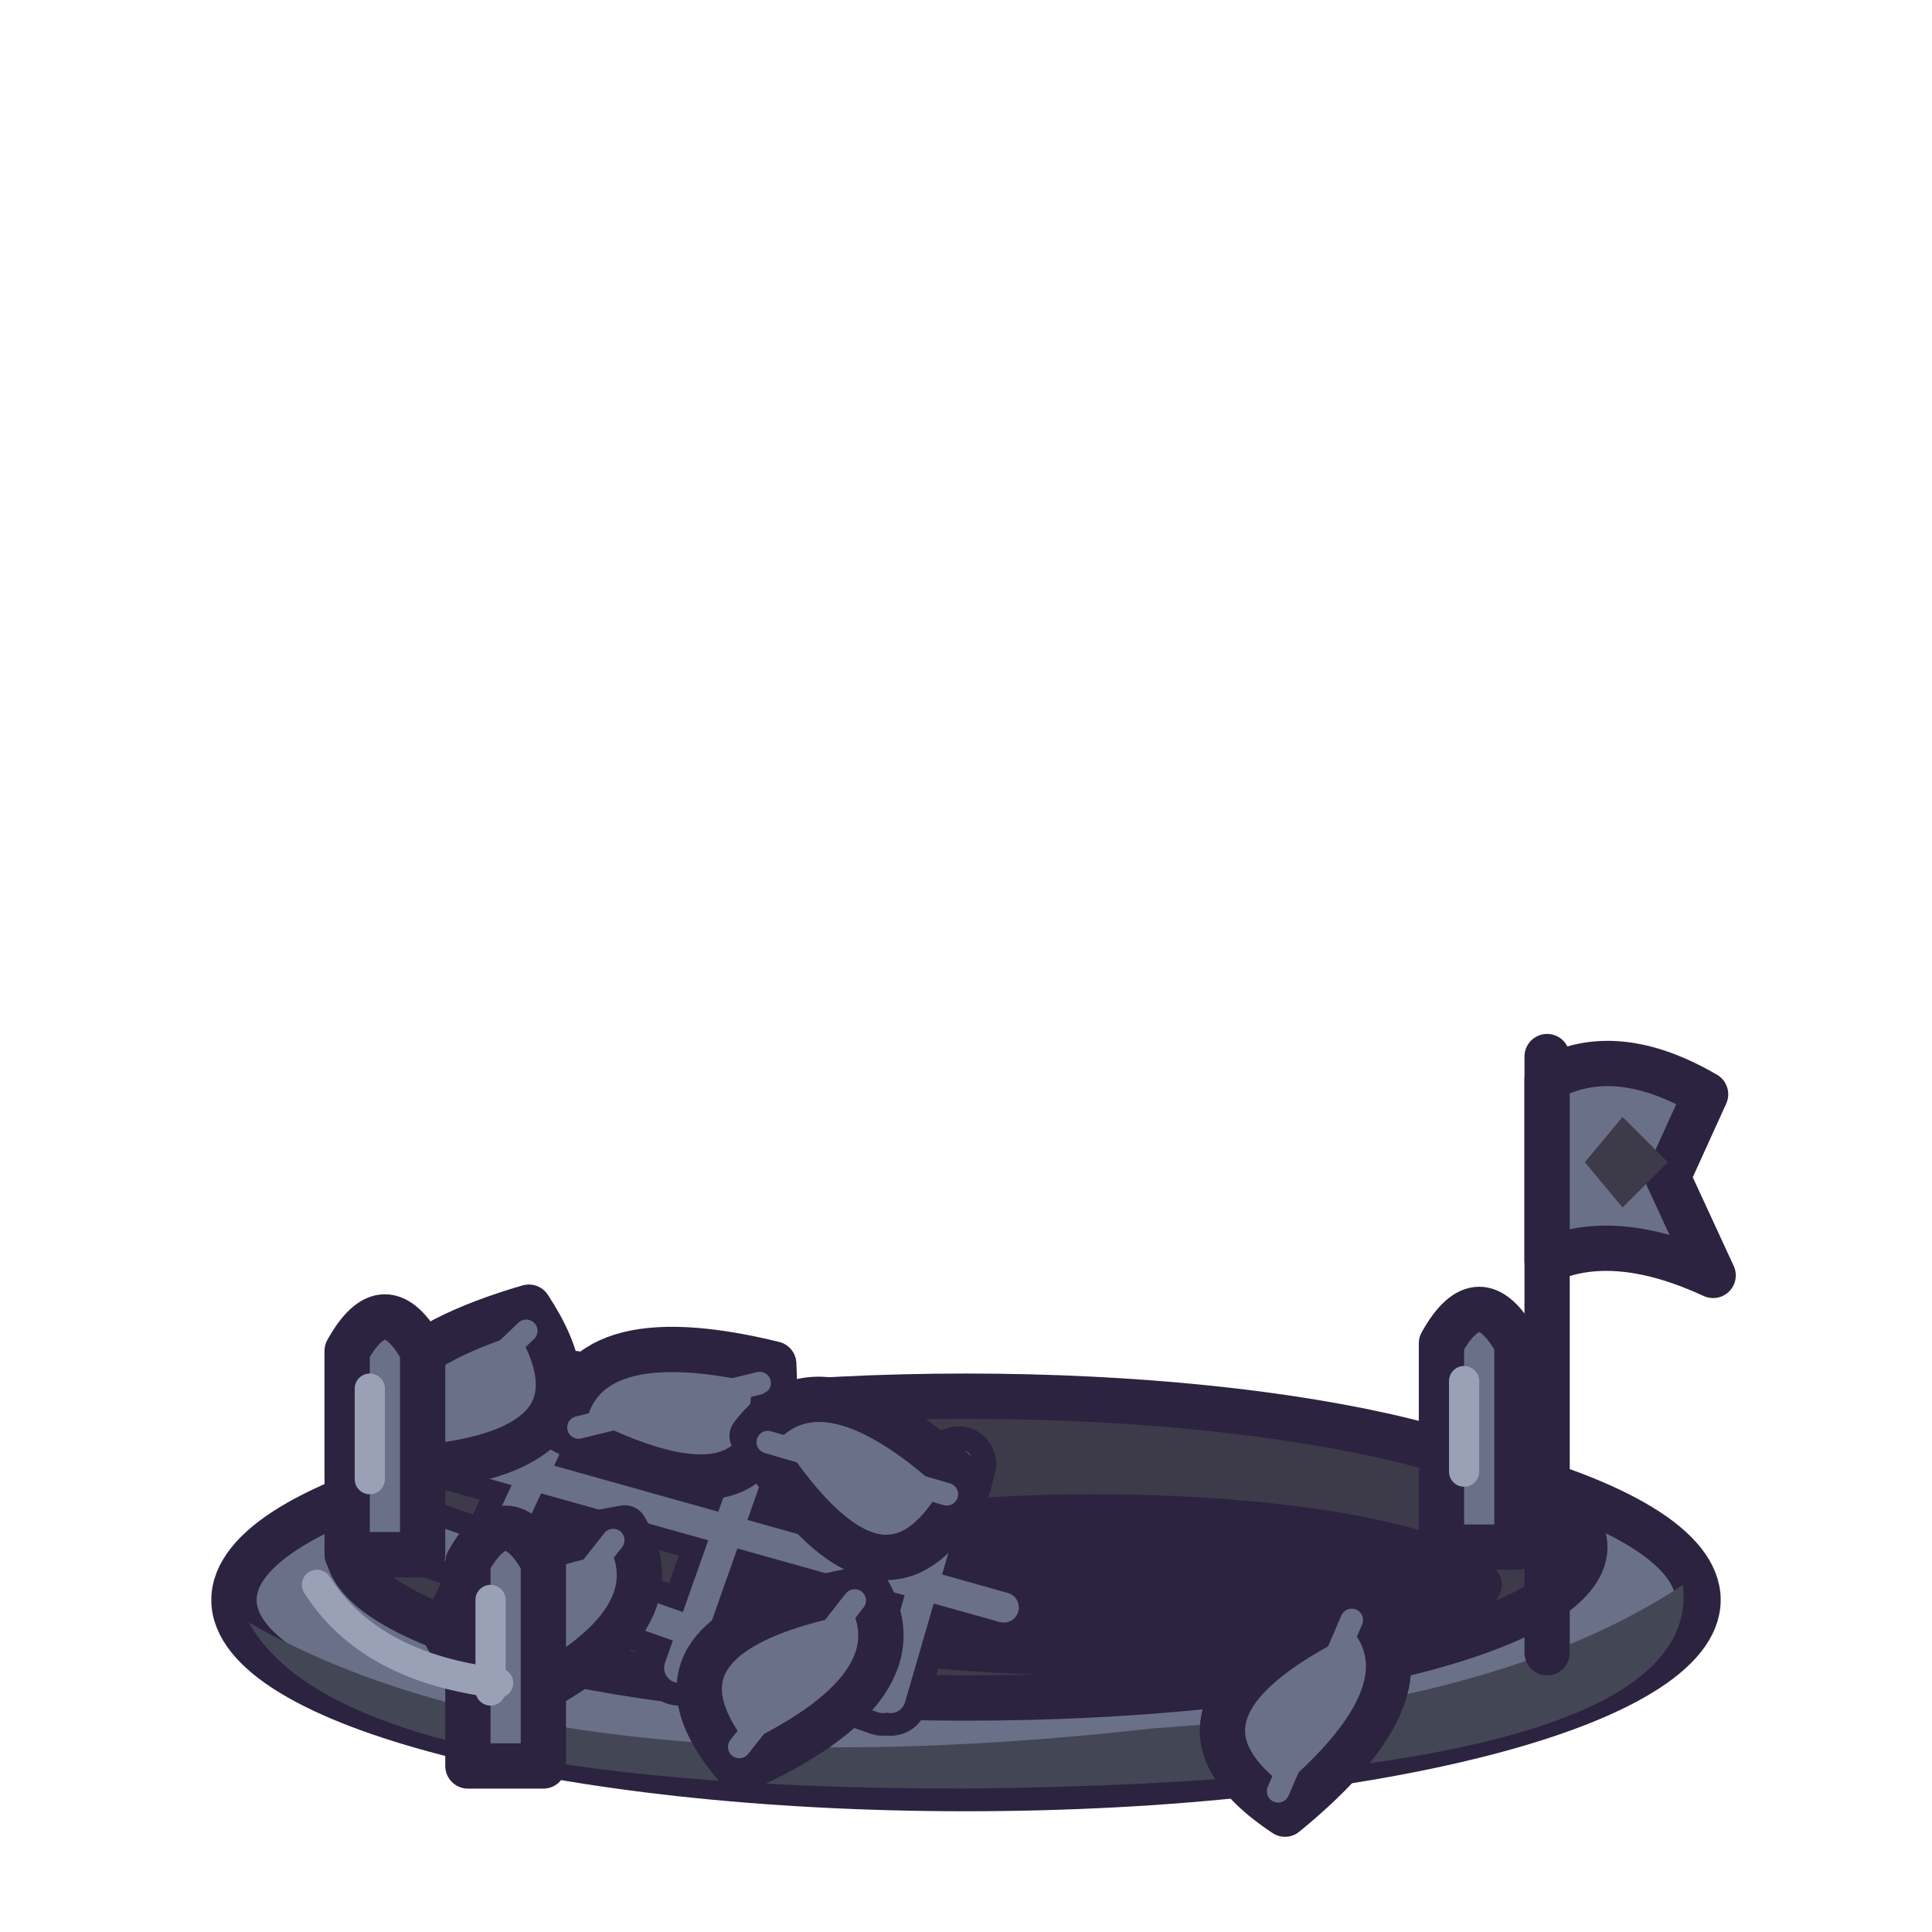
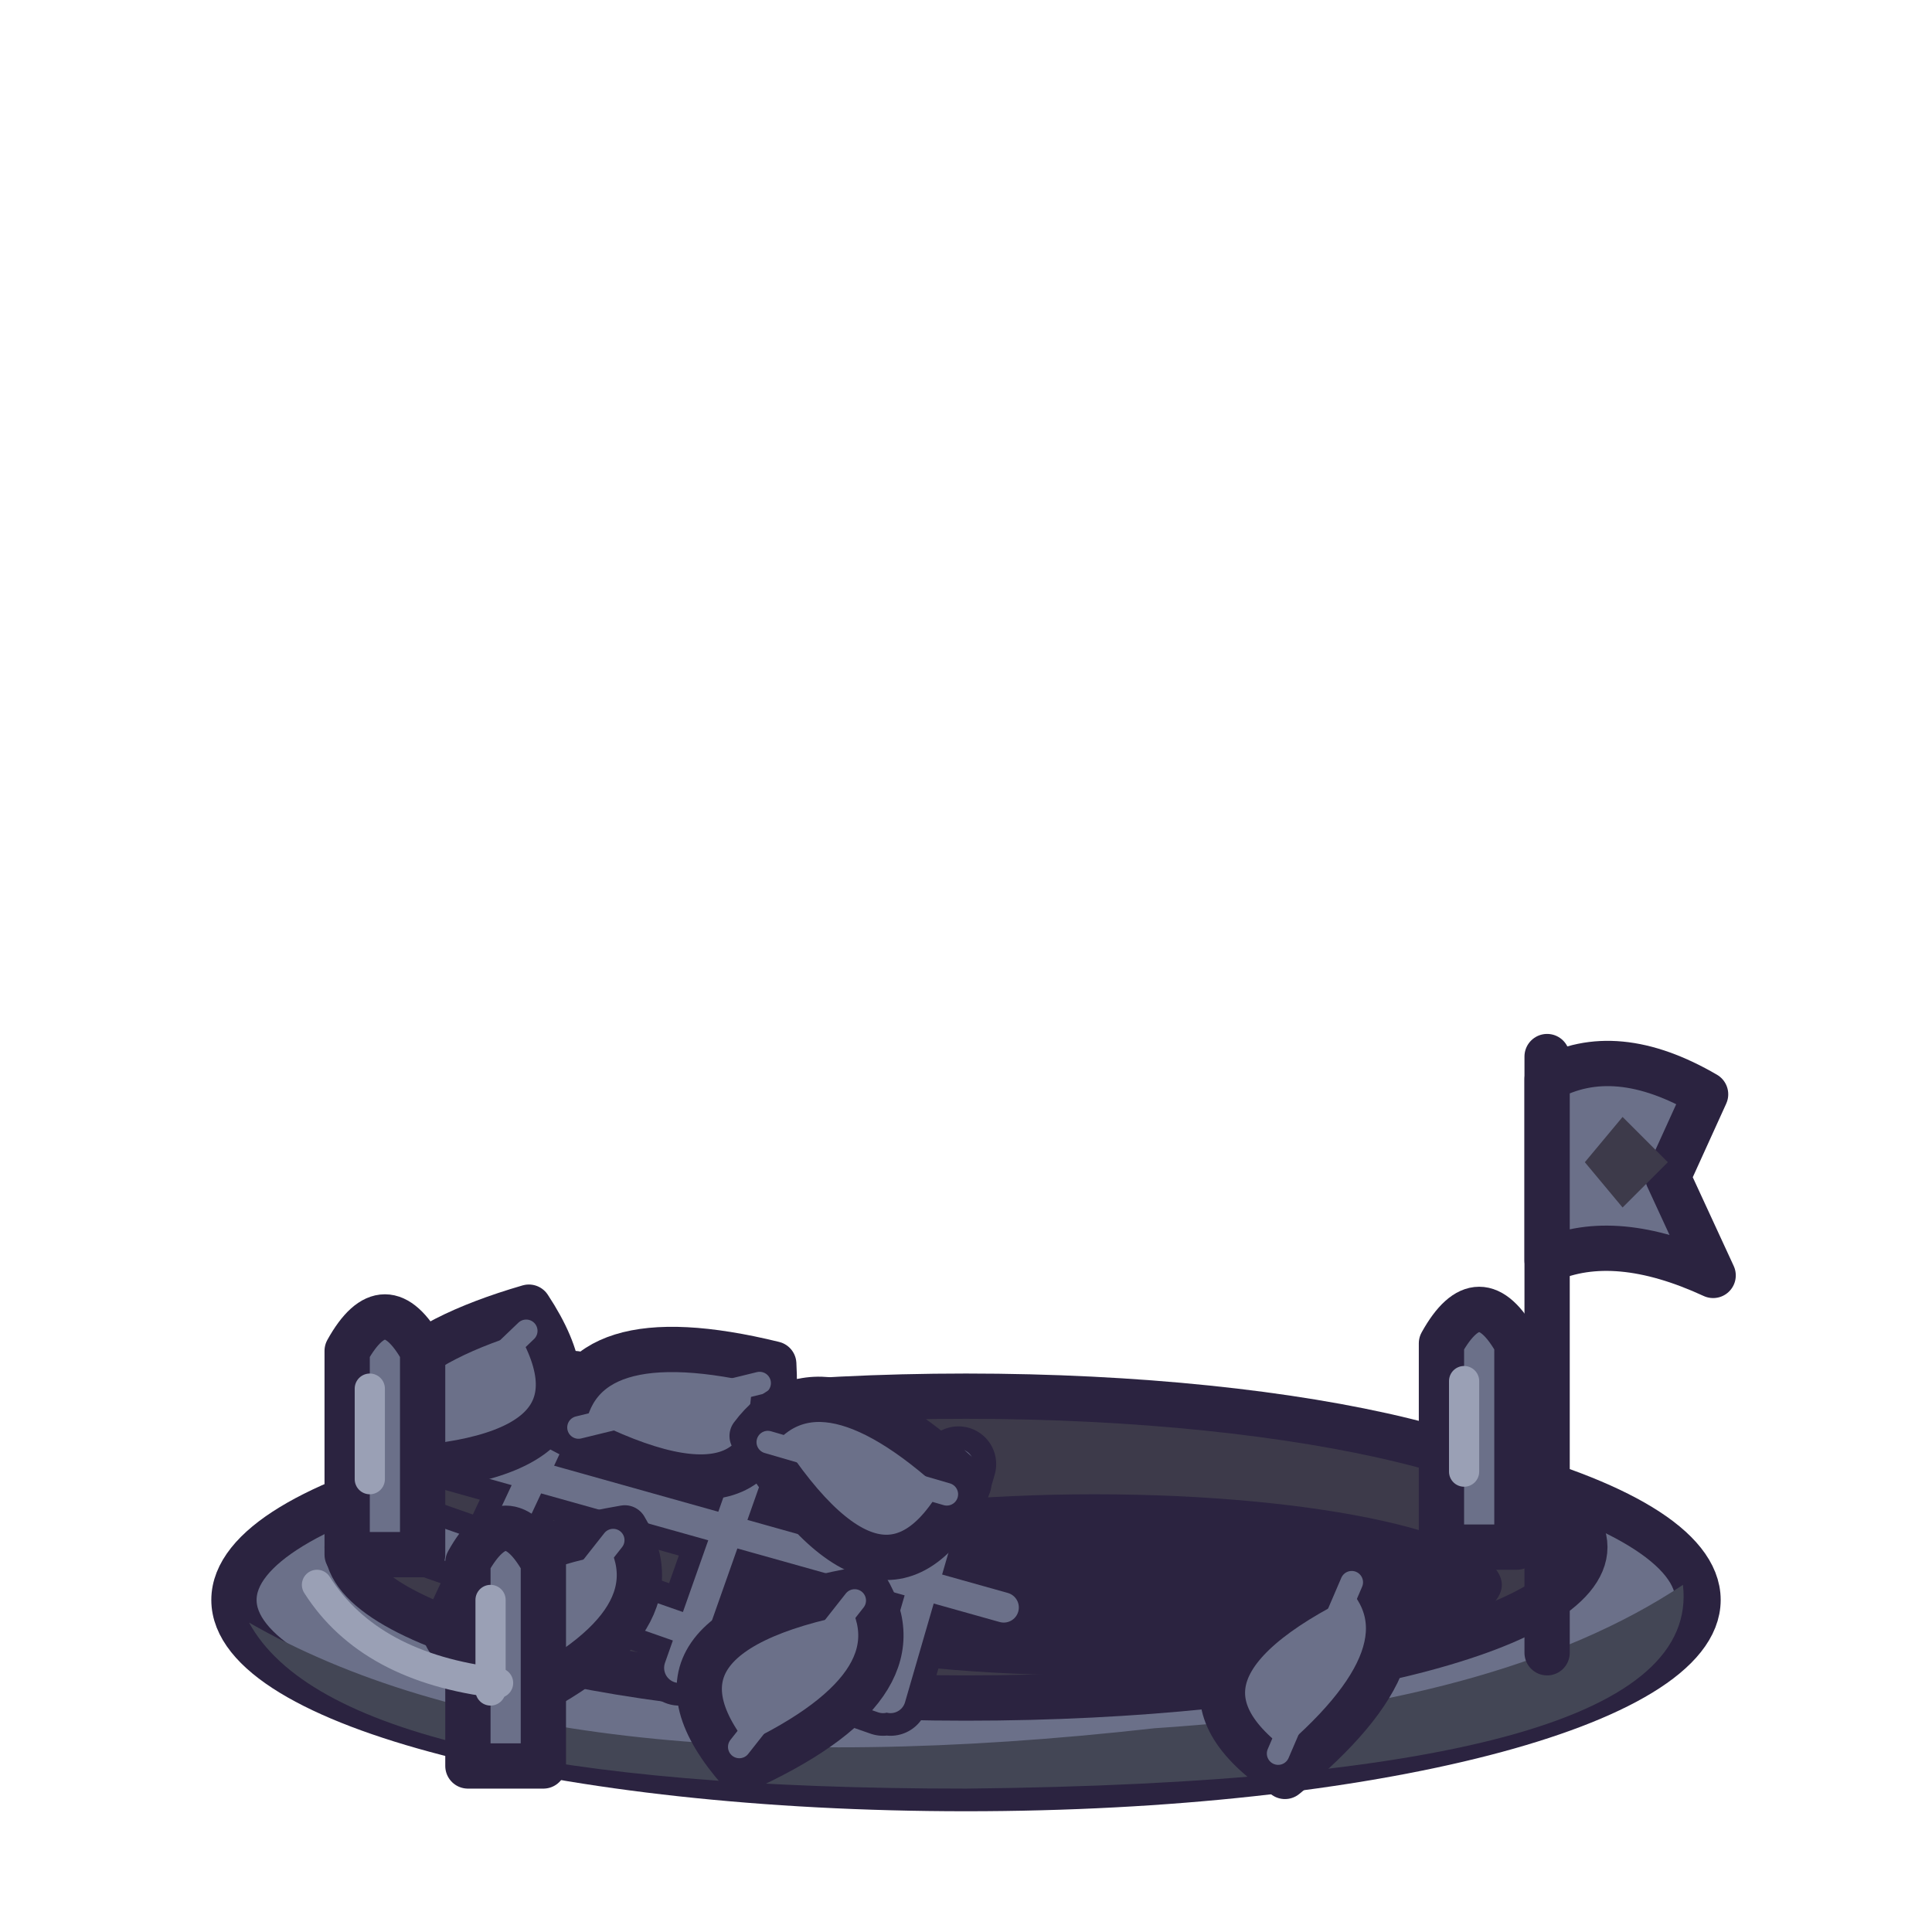
<svg xmlns="http://www.w3.org/2000/svg" version="1.1" viewBox="0 0 256 256" fill="none" stroke="#2B2340" stroke-width="6" stroke-linecap="round" stroke-linejoin="round">
  <ellipse cx="128" cy="212" rx="97" ry="25" fill="#6B7089" />
  <path d="M33 215Q73 238 153 229Q199 226 223 210Q226 236 128 237Q45 237 33 215Z" fill="#434655" stroke="none" />
  <ellipse cx="128" cy="205" rx="82" ry="20" fill="#3D3A4A" />
  <ellipse cx="145" cy="210" rx="54" ry="12" fill="#2B2340" stroke="none" />
  <g id="camouflage">
    <path d="M51 190L133 213M57 204L117 225M76 184L61 216M102 187L90 221M127 194L118 225" fill="none" stroke="#2B2340" stroke-width="10" />
    <path d="M51 190L133 213M57 204L117 225M76 184L61 216M102 187L90 221M127 194L118 225" fill="none" stroke="#6B7089" stroke-width="4" />
    <g transform="translate(63 188) rotate(-12)">
      <path d="M-14 4Q-17-11 10-13Q19 10-14 4Z" fill="#6B7089" />
      <path d="M-12 3L9-10" fill="none" stroke="#6B7089" stroke-width="3" />
    </g>
    <g transform="translate(89 190) rotate(18)">
      <path d="M-14 4Q-17-11 10-13Q19 10-14 4Z" fill="#6B7089" />
      <path d="M-12 3L9-10" fill="none" stroke="#6B7089" stroke-width="3" />
    </g>
    <g transform="translate(112 198) rotate(48)">
      <path d="M-14 4Q-17-11 10-13Q19 10-14 4Z" fill="#6B7089" />
      <path d="M-12 3L9-10" fill="none" stroke="#6B7089" stroke-width="3" />
    </g>
    <g transform="translate(71 211) rotate(160)">
      <path d="M-14 4Q-17-11 10-13Q19 10-14 4Z" fill="#6B7089" />
      <path d="M-12 3L9-10" fill="none" stroke="#6B7089" stroke-width="3" />
    </g>
    <g transform="translate(103 219) rotate(160)">
      <path d="M-14 4Q-17-11 10-13Q19 10-14 4Z" fill="#6B7089" />
      <path d="M-12 3L9-10" fill="none" stroke="#6B7089" stroke-width="3" />
    </g>
  </g>
  <path d="M46 206V179Q51 170 56 179V206Z" fill="#6B7089" />
  <path d="M49 184V196" fill="none" stroke="#9AA0B5" stroke-width="4" />
  <path d="M191 205V178Q196 169 201 178V205Z" fill="#6B7089" />
  <path d="M194 183V195" fill="none" stroke="#9AA0B5" stroke-width="4" />
  <path d="M62 234V207Q67 198 72 207V234Z" fill="#6B7089" />
  <path d="M65 212V224" fill="none" stroke="#9AA0B5" stroke-width="4" />
  <g id="flag">
    <path d="M205 219V140" fill="none" stroke="#2B2340" stroke-width="6" />
    <path d="M205 143Q214 138 226 145L221 156L227 169Q214 163 205 167Z" fill="#6B7089" />
    <path d="M215 148L221 154L215 160L210 154Z" fill="#3D3A4A" stroke="none" />
  </g>
  <path d="M42 210Q49 221 66 223" fill="none" stroke="#9AA0B5" stroke-width="4" />
-   <g transform="translate(171 224) rotate(145)">
+   <g transform="translate(171 219) rotate(145)">
    <path d="M-14 4Q-17-11 10-13Q19 10-14 4Z" fill="#6B7089" />
    <path d="M-12 3L9-10" fill="none" stroke="#6B7089" stroke-width="3" />
  </g>
</svg>
